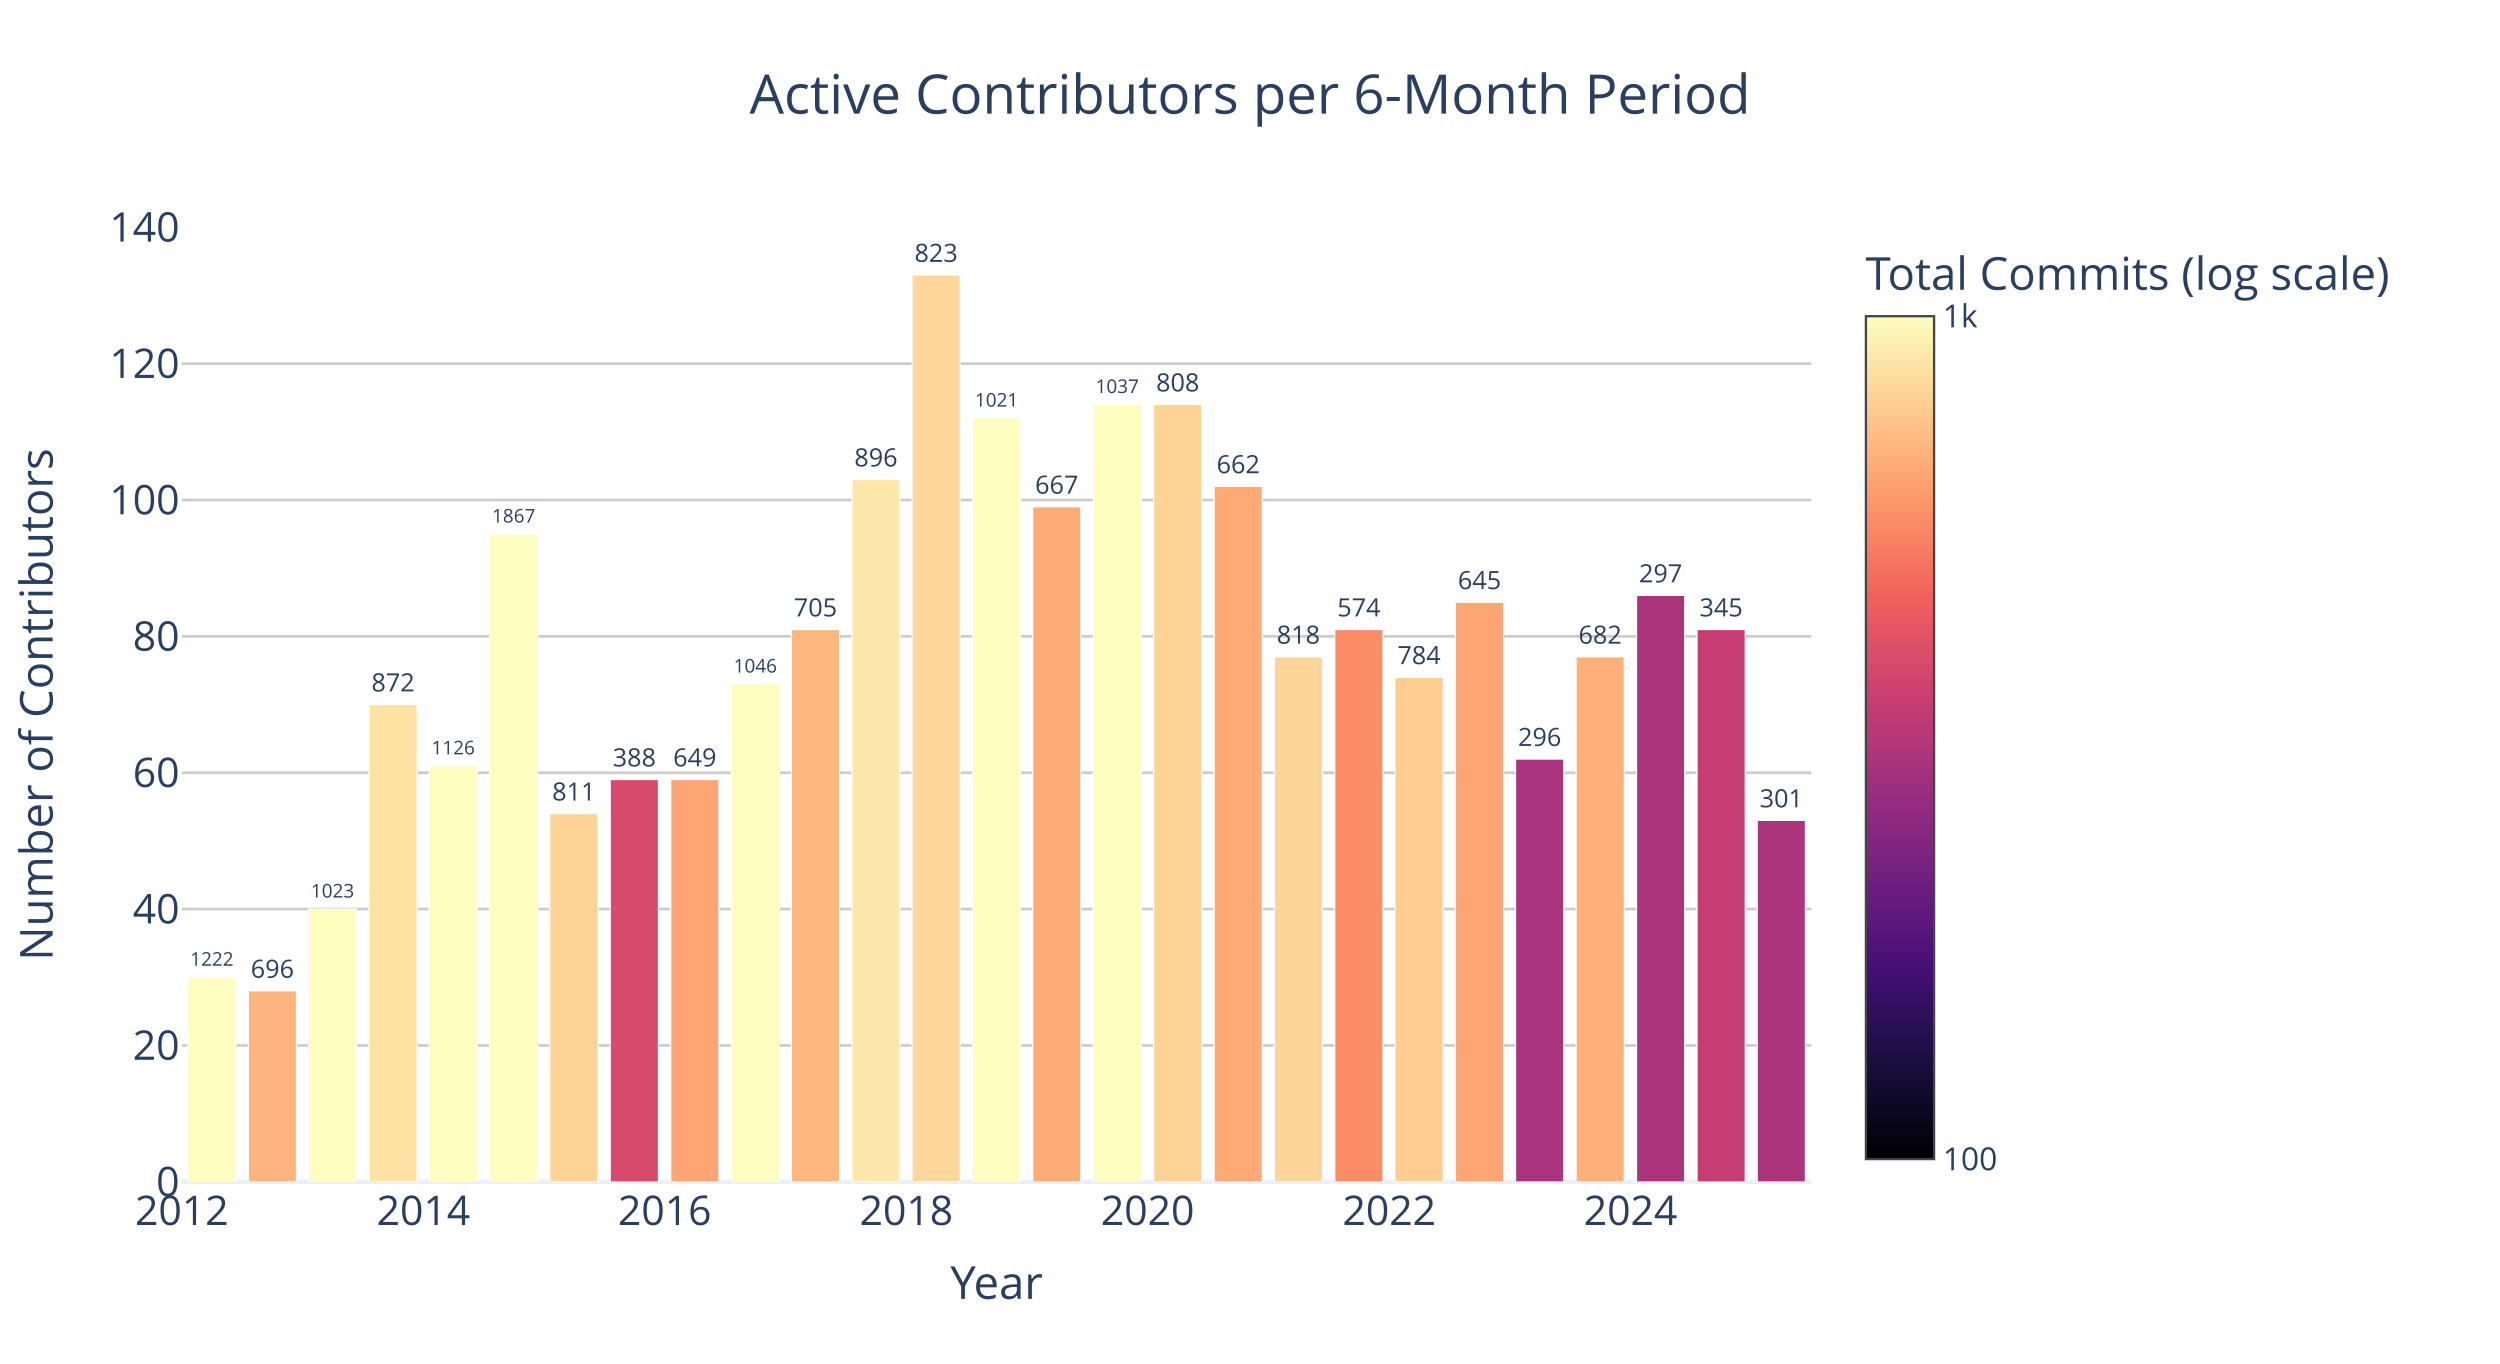
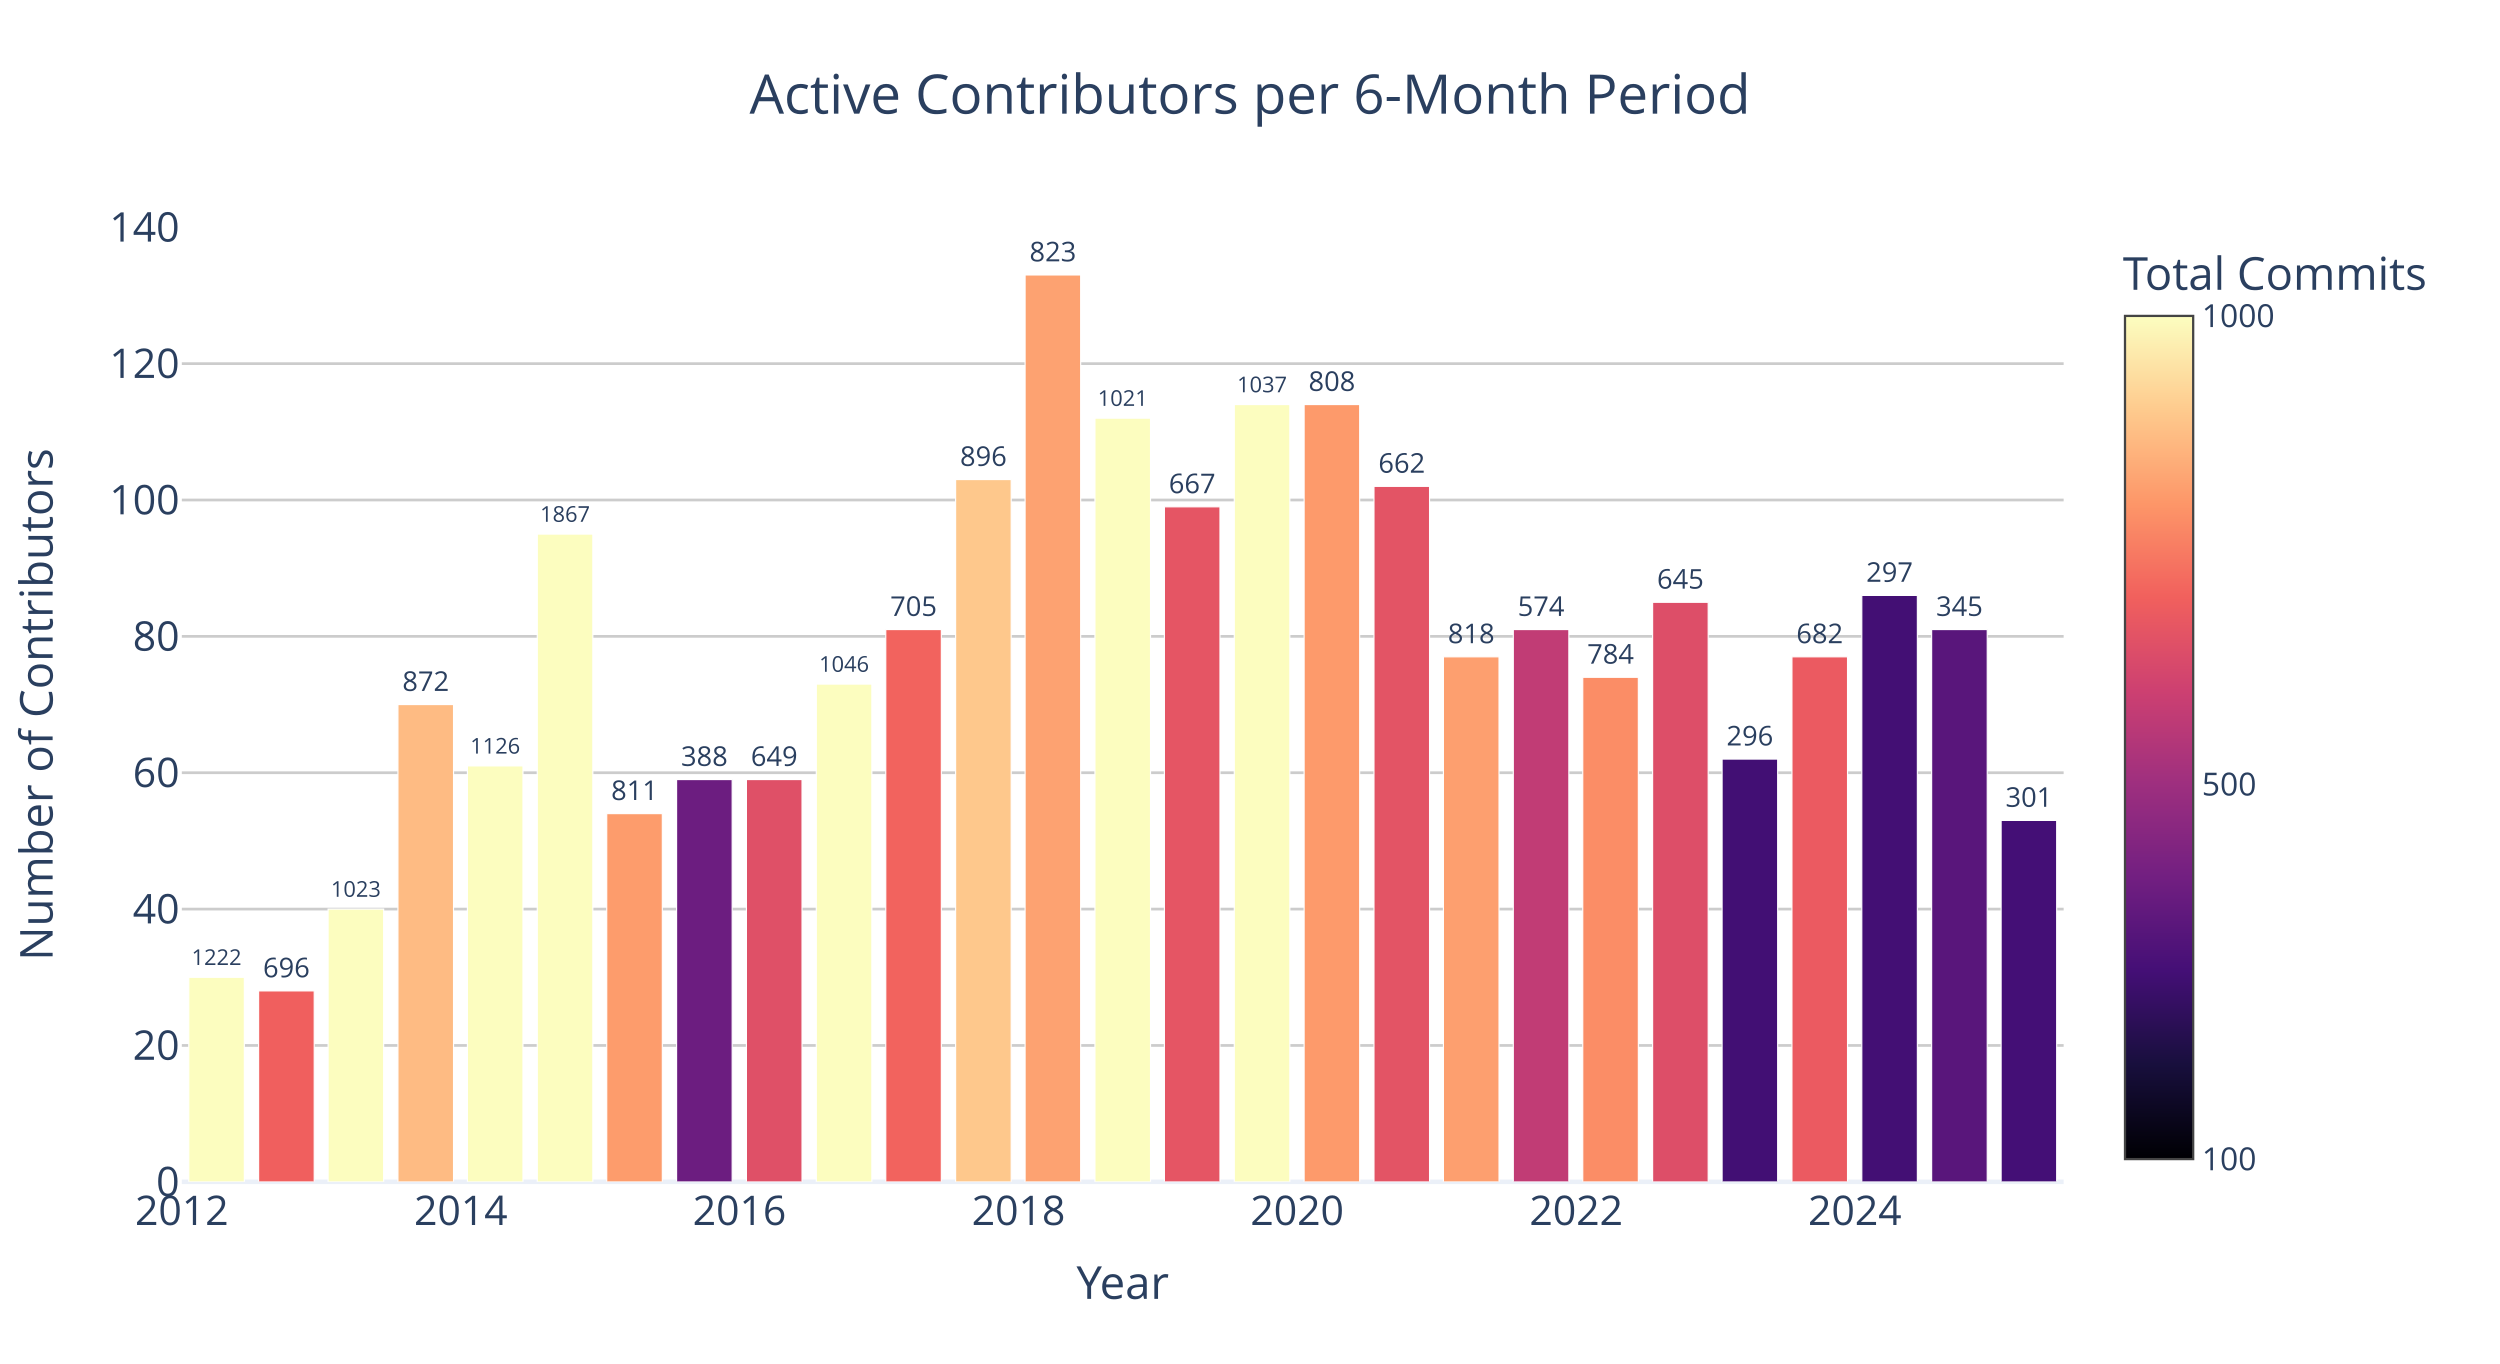
<svg xmlns="http://www.w3.org/2000/svg" class="main-svg" width="1100" height="600" style="" viewBox="0 0 1100 600">
  <rect x="0" y="0" width="1100" height="600" style="fill: rgb(255, 255, 255); fill-opacity: 1;" />
-   <defs id="defs-bae910">
+   <defs id="defs-d41ffb">
    <g class="clips">
-       <clipPath id="clipbae910xyplot" class="plotclip">
-         <rect width="717" height="420" />
+       <clipPath id="clipd41ffbxyplot" class="plotclip">
+         <rect width="828" height="420" />
      </clipPath>
-       <clipPath class="axesclip" id="clipbae910x">
-         <rect x="80" y="0" width="717" height="600" />
+       <clipPath class="axesclip" id="clipd41ffbx">
+         <rect x="80" y="0" width="828" height="600" />
      </clipPath>
-       <clipPath class="axesclip" id="clipbae910y">
+       <clipPath class="axesclip" id="clipd41ffby">
        <rect x="0" y="100" width="1100" height="420" />
      </clipPath>
-       <clipPath class="axesclip" id="clipbae910xy">
-         <rect x="80" y="100" width="717" height="420" />
+       <clipPath class="axesclip" id="clipd41ffbxy">
+         <rect x="80" y="100" width="828" height="420" />
      </clipPath>
    </g>
    <g class="gradients">
-       <linearGradient x1="0" y1="1" x2="0" y2="0" gradientUnits="objectBoundingBox" id="gbae910-cba192c6">
+       <linearGradient x1="0" y1="1" x2="0" y2="0" gradientUnits="objectBoundingBox" id="gd41ffb-cb1e496d">
        <stop offset="0%" stop-color="rgb(0, 0, 4)" stop-opacity="1" />
        <stop offset="11.111%" stop-color="rgb(24, 15, 61)" stop-opacity="1" />
        <stop offset="22.222%" stop-color="rgb(68, 15, 118)" stop-opacity="1" />
        <stop offset="33.333%" stop-color="rgb(114, 31, 129)" stop-opacity="1" />
        <stop offset="44.444%" stop-color="rgb(158, 47, 127)" stop-opacity="1" />
        <stop offset="55.556%" stop-color="rgb(205, 64, 113)" stop-opacity="1" />
        <stop offset="66.667%" stop-color="rgb(241, 96, 93)" stop-opacity="1" />
        <stop offset="77.778%" stop-color="rgb(253, 150, 104)" stop-opacity="1" />
        <stop offset="88.889%" stop-color="rgb(254, 202, 141)" stop-opacity="1" />
        <stop offset="100%" stop-color="rgb(252, 253, 191)" stop-opacity="1" />
      </linearGradient>
    </g>
    <g class="patterns" />
  </defs>
  <g class="bglayer" />
  <g class="layer-below">
    <g class="imagelayer" />
    <g class="shapelayer" />
  </g>
  <g class="cartesianlayer">
    <g class="subplot xy">
      <g class="layer-subplot">
        <g class="shapelayer" />
        <g class="imagelayer" />
      </g>
      <g class="minor-gridlayer">
        <g class="x" />
        <g class="y" />
      </g>
      <g class="gridlayer">
        <g class="x" />
        <g class="y">
-           <path class="ygrid crisp" transform="translate(0,460)" d="M80,0h717" style="stroke: rgb(0, 0, 0); stroke-opacity: 0.2; stroke-width: 1.2px;" />
-           <path class="ygrid crisp" transform="translate(0,400)" d="M80,0h717" style="stroke: rgb(0, 0, 0); stroke-opacity: 0.2; stroke-width: 1.2px;" />
-           <path class="ygrid crisp" transform="translate(0,340)" d="M80,0h717" style="stroke: rgb(0, 0, 0); stroke-opacity: 0.2; stroke-width: 1.2px;" />
-           <path class="ygrid crisp" transform="translate(0,280)" d="M80,0h717" style="stroke: rgb(0, 0, 0); stroke-opacity: 0.2; stroke-width: 1.2px;" />
-           <path class="ygrid crisp" transform="translate(0,220)" d="M80,0h717" style="stroke: rgb(0, 0, 0); stroke-opacity: 0.2; stroke-width: 1.2px;" />
-           <path class="ygrid crisp" transform="translate(0,160)" d="M80,0h717" style="stroke: rgb(0, 0, 0); stroke-opacity: 0.2; stroke-width: 1.2px;" />
+           <path class="ygrid crisp" transform="translate(0,460)" d="M80,0h828" style="stroke: rgb(0, 0, 0); stroke-opacity: 0.2; stroke-width: 1.2px;" />
+           <path class="ygrid crisp" transform="translate(0,400)" d="M80,0h828" style="stroke: rgb(0, 0, 0); stroke-opacity: 0.2; stroke-width: 1.2px;" />
+           <path class="ygrid crisp" transform="translate(0,340)" d="M80,0h828" style="stroke: rgb(0, 0, 0); stroke-opacity: 0.2; stroke-width: 1.2px;" />
+           <path class="ygrid crisp" transform="translate(0,280)" d="M80,0h828" style="stroke: rgb(0, 0, 0); stroke-opacity: 0.2; stroke-width: 1.2px;" />
+           <path class="ygrid crisp" transform="translate(0,220)" d="M80,0h828" style="stroke: rgb(0, 0, 0); stroke-opacity: 0.2; stroke-width: 1.2px;" />
+           <path class="ygrid crisp" transform="translate(0,160)" d="M80,0h828" style="stroke: rgb(0, 0, 0); stroke-opacity: 0.2; stroke-width: 1.2px;" />
        </g>
      </g>
      <g class="zerolinelayer">
-         <path class="yzl zl crisp" transform="translate(0,520)" d="M80,0h717" style="stroke: rgb(235, 240, 248); stroke-opacity: 1; stroke-width: 2px;" />
+         <path class="yzl zl crisp" transform="translate(0,520)" d="M80,0h828" style="stroke: rgb(235, 240, 248); stroke-opacity: 1; stroke-width: 2px;" />
      </g>
      <g class="layer-between">
        <g class="shapelayer" />
        <g class="imagelayer" />
      </g>
      <path class="xlines-below" />
      <path class="ylines-below" />
      <g class="overlines-below" />
      <g class="xaxislayer-below" />
      <g class="yaxislayer-below" />
      <g class="overaxes-below" />
      <g class="overplot">
-         <g class="xy" transform="translate(80,100)" clip-path="url(#clipbae910xyplot)">
+         <g class="xy" transform="translate(80,100)" clip-path="url(#clipd41ffbxyplot)">
          <g class="barlayer mlayer">
            <g class="trace bars" style="opacity: 1;">
              <g class="points">
                <g class="point">
-                   <path d="M2.65,420V330H23.82V420Z" style="vector-effect: none; opacity: 1; stroke-width: 0.5px; fill: rgb(252, 253, 191); fill-opacity: 1; stroke: rgb(255, 255, 255); stroke-opacity: 1;" />
-                   <text class="bartext bartext-outside" text-anchor="middle" data-notex="1" x="0" y="0" style="font-family: 'Open Sans', verdana, arial, sans-serif; font-size: 12px; fill: rgb(42, 63, 95); fill-opacity: 1; white-space: pre;" transform="translate(13.235,324.9188)scale(0.693743)">1222</text>
-                 </g>
-                 <g class="point">
-                   <path d="M29.26,420V336H50.44V420Z" style="vector-effect: none; opacity: 1; stroke-width: 0.5px; fill: rgb(254, 180, 126); fill-opacity: 1; stroke: rgb(255, 255, 255); stroke-opacity: 1;" />
-                   <text class="bartext bartext-outside" text-anchor="middle" data-notex="1" x="0" y="0" style="font-family: 'Open Sans', verdana, arial, sans-serif; font-size: 12px; fill: rgb(42, 63, 95); fill-opacity: 1; white-space: pre;" transform="translate(39.85,330.2242)scale(0.9252696)">696</text>
-                 </g>
-                 <g class="point">
-                   <path d="M55.73,420V300H76.91V420Z" style="vector-effect: none; opacity: 1; stroke-width: 0.5px; fill: rgb(252, 253, 191); fill-opacity: 1; stroke: rgb(255, 255, 255); stroke-opacity: 1;" />
-                   <text class="bartext bartext-outside" text-anchor="middle" data-notex="1" x="0" y="0" style="font-family: 'Open Sans', verdana, arial, sans-serif; font-size: 12px; fill: rgb(42, 63, 95); fill-opacity: 1; white-space: pre;" transform="translate(66.32,294.9178)scale(0.6940707)">1023</text>
-                 </g>
-                 <g class="point">
-                   <path d="M82.35,420V210H103.52V420Z" style="vector-effect: none; opacity: 1; stroke-width: 0.5px; fill: rgb(253, 226, 164); fill-opacity: 1; stroke: rgb(255, 255, 255); stroke-opacity: 1;" />
-                   <text class="bartext bartext-outside" text-anchor="middle" data-notex="1" x="0" y="0" style="font-family: 'Open Sans', verdana, arial, sans-serif; font-size: 12px; fill: rgb(42, 63, 95); fill-opacity: 1; white-space: pre;" transform="translate(92.935,204.2255)scale(0.9248328)">872</text>
-                 </g>
-                 <g class="point">
-                   <path d="M108.82,420V237H129.99V420Z" style="vector-effect: none; opacity: 1; stroke-width: 0.5px; fill: rgb(252, 253, 191); fill-opacity: 1; stroke: rgb(255, 255, 255); stroke-opacity: 1;" />
-                   <text class="bartext bartext-outside" text-anchor="middle" data-notex="1" x="0" y="0" style="font-family: 'Open Sans', verdana, arial, sans-serif; font-size: 12px; fill: rgb(42, 63, 95); fill-opacity: 1; white-space: pre;" transform="translate(119.405,231.9188)scale(0.693743)">1126</text>
-                 </g>
-                 <g class="point">
-                   <path d="M135.43,420V135H156.61V420Z" style="vector-effect: none; opacity: 1; stroke-width: 0.5px; fill: rgb(252, 253, 191); fill-opacity: 1; stroke: rgb(255, 255, 255); stroke-opacity: 1;" />
-                   <text class="bartext bartext-outside" text-anchor="middle" data-notex="1" x="0" y="0" style="font-family: 'Open Sans', verdana, arial, sans-serif; font-size: 12px; fill: rgb(42, 63, 95); fill-opacity: 1; white-space: pre;" transform="translate(146.02,129.9178)scale(0.6940707)">1867</text>
-                 </g>
-                 <g class="point">
-                   <path d="M161.9,420V258H183.07V420Z" style="vector-effect: none; opacity: 1; stroke-width: 0.5px; fill: rgb(254, 211, 150); fill-opacity: 1; stroke: rgb(255, 255, 255); stroke-opacity: 1;" />
-                   <text class="bartext bartext-outside" text-anchor="middle" data-notex="1" x="0" y="0" style="font-family: 'Open Sans', verdana, arial, sans-serif; font-size: 12px; fill: rgb(42, 63, 95); fill-opacity: 1; white-space: pre;" transform="translate(172.485,252.2255)scale(0.9248328)">811</text>
-                 </g>
-                 <g class="point">
-                   <path d="M188.51,420V243H209.69V420Z" style="vector-effect: none; opacity: 1; stroke-width: 0.5px; fill: rgb(216, 74, 107); fill-opacity: 1; stroke: rgb(255, 255, 255); stroke-opacity: 1;" />
-                   <text class="bartext bartext-outside" text-anchor="middle" data-notex="1" x="0" y="0" style="font-family: 'Open Sans', verdana, arial, sans-serif; font-size: 12px; fill: rgb(42, 63, 95); fill-opacity: 1; white-space: pre;" transform="translate(199.1,237.2242)scale(0.9252696)">388</text>
-                 </g>
-                 <g class="point">
-                   <path d="M215.13,420V243H236.3V420Z" style="vector-effect: none; opacity: 1; stroke-width: 0.5px; fill: rgb(253, 166, 115); fill-opacity: 1; stroke: rgb(255, 255, 255); stroke-opacity: 1;" />
-                   <text class="bartext bartext-outside" text-anchor="middle" data-notex="1" x="0" y="0" style="font-family: 'Open Sans', verdana, arial, sans-serif; font-size: 12px; fill: rgb(42, 63, 95); fill-opacity: 1; white-space: pre;" transform="translate(225.715,237.2255)scale(0.9248328)">649</text>
-                 </g>
-                 <g class="point">
-                   <path d="M241.74,420V201H262.92V420Z" style="vector-effect: none; opacity: 1; stroke-width: 0.5px; fill: rgb(252, 253, 191); fill-opacity: 1; stroke: rgb(255, 255, 255); stroke-opacity: 1;" />
-                   <text class="bartext bartext-outside" text-anchor="middle" data-notex="1" x="0" y="0" style="font-family: 'Open Sans', verdana, arial, sans-serif; font-size: 12px; fill: rgb(42, 63, 95); fill-opacity: 1; white-space: pre;" transform="translate(252.33,195.9178)scale(0.6940707)">1046</text>
-                 </g>
-                 <g class="point">
-                   <path d="M268.21,420V177H289.39V420Z" style="vector-effect: none; opacity: 1; stroke-width: 0.5px; fill: rgb(254, 183, 127); fill-opacity: 1; stroke: rgb(255, 255, 255); stroke-opacity: 1;" />
-                   <text class="bartext bartext-outside" text-anchor="middle" data-notex="1" x="0" y="0" style="font-family: 'Open Sans', verdana, arial, sans-serif; font-size: 12px; fill: rgb(42, 63, 95); fill-opacity: 1; white-space: pre;" transform="translate(278.8,171.2242)scale(0.9252696)">705</text>
-                 </g>
-                 <g class="point">
-                   <path d="M294.83,420V111H316V420Z" style="vector-effect: none; opacity: 1; stroke-width: 0.5px; fill: rgb(253, 231, 170); fill-opacity: 1; stroke: rgb(255, 255, 255); stroke-opacity: 1;" />
-                   <text class="bartext bartext-outside" text-anchor="middle" data-notex="1" x="0" y="0" style="font-family: 'Open Sans', verdana, arial, sans-serif; font-size: 12px; fill: rgb(42, 63, 95); fill-opacity: 1; white-space: pre;" transform="translate(305.415,105.2255)scale(0.9248328)">896</text>
-                 </g>
-                 <g class="point">
-                   <path d="M321.3,420V21H342.47V420Z" style="vector-effect: none; opacity: 1; stroke-width: 0.5px; fill: rgb(254, 214, 153); fill-opacity: 1; stroke: rgb(255, 255, 255); stroke-opacity: 1;" />
-                   <text class="bartext bartext-outside" text-anchor="middle" data-notex="1" x="0" y="0" style="font-family: 'Open Sans', verdana, arial, sans-serif; font-size: 12px; fill: rgb(42, 63, 95); fill-opacity: 1; white-space: pre;" transform="translate(331.885,15.2255)scale(0.9248328)">823</text>
-                 </g>
-                 <g class="point">
-                   <path d="M347.91,420V84H369.09V420Z" style="vector-effect: none; opacity: 1; stroke-width: 0.5px; fill: rgb(252, 253, 191); fill-opacity: 1; stroke: rgb(255, 255, 255); stroke-opacity: 1;" />
-                   <text class="bartext bartext-outside" text-anchor="middle" data-notex="1" x="0" y="0" style="font-family: 'Open Sans', verdana, arial, sans-serif; font-size: 12px; fill: rgb(42, 63, 95); fill-opacity: 1; white-space: pre;" transform="translate(358.5,78.91779)scale(0.6940707)">1021</text>
-                 </g>
-                 <g class="point">
-                   <path d="M374.38,420V123H395.56V420Z" style="vector-effect: none; opacity: 1; stroke-width: 0.5px; fill: rgb(253, 172, 119); fill-opacity: 1; stroke: rgb(255, 255, 255); stroke-opacity: 1;" />
-                   <text class="bartext bartext-outside" text-anchor="middle" data-notex="1" x="0" y="0" style="font-family: 'Open Sans', verdana, arial, sans-serif; font-size: 12px; fill: rgb(42, 63, 95); fill-opacity: 1; white-space: pre;" transform="translate(384.97,117.2242)scale(0.9252696)">667</text>
-                 </g>
-                 <g class="point">
-                   <path d="M401,420V78H422.17V420Z" style="vector-effect: none; opacity: 1; stroke-width: 0.5px; fill: rgb(252, 253, 191); fill-opacity: 1; stroke: rgb(255, 255, 255); stroke-opacity: 1;" />
-                   <text class="bartext bartext-outside" text-anchor="middle" data-notex="1" x="0" y="0" style="font-family: 'Open Sans', verdana, arial, sans-serif; font-size: 12px; fill: rgb(42, 63, 95); fill-opacity: 1; white-space: pre;" transform="translate(411.585,72.91877)scale(0.693743)">1037</text>
-                 </g>
-                 <g class="point">
-                   <path d="M427.61,420V78H448.79V420Z" style="vector-effect: none; opacity: 1; stroke-width: 0.5px; fill: rgb(254, 211, 149); fill-opacity: 1; stroke: rgb(255, 255, 255); stroke-opacity: 1;" />
-                   <text class="bartext bartext-outside" text-anchor="middle" data-notex="1" x="0" y="0" style="font-family: 'Open Sans', verdana, arial, sans-serif; font-size: 12px; fill: rgb(42, 63, 95); fill-opacity: 1; white-space: pre;" transform="translate(438.2,72.22419)scale(0.9252696)">808</text>
-                 </g>
-                 <g class="point">
-                   <path d="M454.23,420V114H475.4V420Z" style="vector-effect: none; opacity: 1; stroke-width: 0.5px; fill: rgb(253, 170, 118); fill-opacity: 1; stroke: rgb(255, 255, 255); stroke-opacity: 1;" />
-                   <text class="bartext bartext-outside" text-anchor="middle" data-notex="1" x="0" y="0" style="font-family: 'Open Sans', verdana, arial, sans-serif; font-size: 12px; fill: rgb(42, 63, 95); fill-opacity: 1; white-space: pre;" transform="translate(464.815,108.2255)scale(0.9248328)">662</text>
-                 </g>
-                 <g class="point">
-                   <path d="M480.7,420V189H501.87V420Z" style="vector-effect: none; opacity: 1; stroke-width: 0.5px; fill: rgb(254, 213, 152); fill-opacity: 1; stroke: rgb(255, 255, 255); stroke-opacity: 1;" />
-                   <text class="bartext bartext-outside" text-anchor="middle" data-notex="1" x="0" y="0" style="font-family: 'Open Sans', verdana, arial, sans-serif; font-size: 12px; fill: rgb(42, 63, 95); fill-opacity: 1; white-space: pre;" transform="translate(491.285,183.2255)scale(0.9248328)">818</text>
-                 </g>
-                 <g class="point">
-                   <path d="M507.31,420V177H528.49V420Z" style="vector-effect: none; opacity: 1; stroke-width: 0.5px; fill: rgb(251, 141, 102); fill-opacity: 1; stroke: rgb(255, 255, 255); stroke-opacity: 1;" />
-                   <text class="bartext bartext-outside" text-anchor="middle" data-notex="1" x="0" y="0" style="font-family: 'Open Sans', verdana, arial, sans-serif; font-size: 12px; fill: rgb(42, 63, 95); fill-opacity: 1; white-space: pre;" transform="translate(517.9,171.2242)scale(0.9252696)">574</text>
-                 </g>
-                 <g class="point">
-                   <path d="M533.78,420V198H554.96V420Z" style="vector-effect: none; opacity: 1; stroke-width: 0.5px; fill: rgb(254, 204, 143); fill-opacity: 1; stroke: rgb(255, 255, 255); stroke-opacity: 1;" />
-                   <text class="bartext bartext-outside" text-anchor="middle" data-notex="1" x="0" y="0" style="font-family: 'Open Sans', verdana, arial, sans-serif; font-size: 12px; fill: rgb(42, 63, 95); fill-opacity: 1; white-space: pre;" transform="translate(544.37,192.2242)scale(0.9252696)">784</text>
-                 </g>
-                 <g class="point">
-                   <path d="M560.39,420V165H581.57V420Z" style="vector-effect: none; opacity: 1; stroke-width: 0.5px; fill: rgb(253, 165, 115); fill-opacity: 1; stroke: rgb(255, 255, 255); stroke-opacity: 1;" />
-                   <text class="bartext bartext-outside" text-anchor="middle" data-notex="1" x="0" y="0" style="font-family: 'Open Sans', verdana, arial, sans-serif; font-size: 12px; fill: rgb(42, 63, 95); fill-opacity: 1; white-space: pre;" transform="translate(570.98,159.2242)scale(0.9252696)">645</text>
-                 </g>
-                 <g class="point">
-                   <path d="M586.86,420V234H608.04V420Z" style="vector-effect: none; opacity: 1; stroke-width: 0.5px; fill: rgb(169, 51, 124); fill-opacity: 1; stroke: rgb(255, 255, 255); stroke-opacity: 1;" />
-                   <text class="bartext bartext-outside" text-anchor="middle" data-notex="1" x="0" y="0" style="font-family: 'Open Sans', verdana, arial, sans-serif; font-size: 12px; fill: rgb(42, 63, 95); fill-opacity: 1; white-space: pre;" transform="translate(597.45,228.2242)scale(0.9252696)">296</text>
-                 </g>
-                 <g class="point">
-                   <path d="M613.48,420V189H634.65V420Z" style="vector-effect: none; opacity: 1; stroke-width: 0.5px; fill: rgb(254, 176, 123); fill-opacity: 1; stroke: rgb(255, 255, 255); stroke-opacity: 1;" />
-                   <text class="bartext bartext-outside" text-anchor="middle" data-notex="1" x="0" y="0" style="font-family: 'Open Sans', verdana, arial, sans-serif; font-size: 12px; fill: rgb(42, 63, 95); fill-opacity: 1; white-space: pre;" transform="translate(624.065,183.2255)scale(0.9248328)">682</text>
-                 </g>
-                 <g class="point">
-                   <path d="M640.09,420V162H661.27V420Z" style="vector-effect: none; opacity: 1; stroke-width: 0.5px; fill: rgb(170, 51, 123); fill-opacity: 1; stroke: rgb(255, 255, 255); stroke-opacity: 1;" />
-                   <text class="bartext bartext-outside" text-anchor="middle" data-notex="1" x="0" y="0" style="font-family: 'Open Sans', verdana, arial, sans-serif; font-size: 12px; fill: rgb(42, 63, 95); fill-opacity: 1; white-space: pre;" transform="translate(650.68,156.2242)scale(0.9252696)">297</text>
-                 </g>
-                 <g class="point">
-                   <path d="M666.71,420V177H687.88V420Z" style="vector-effect: none; opacity: 1; stroke-width: 0.5px; fill: rgb(197, 61, 115); fill-opacity: 1; stroke: rgb(255, 255, 255); stroke-opacity: 1;" />
-                   <text class="bartext bartext-outside" text-anchor="middle" data-notex="1" x="0" y="0" style="font-family: 'Open Sans', verdana, arial, sans-serif; font-size: 12px; fill: rgb(42, 63, 95); fill-opacity: 1; white-space: pre;" transform="translate(677.295,171.2255)scale(0.9248328)">345</text>
-                 </g>
-                 <g class="point">
-                   <path d="M693.18,420V261H714.35V420Z" style="vector-effect: none; opacity: 1; stroke-width: 0.5px; fill: rgb(172, 52, 123); fill-opacity: 1; stroke: rgb(255, 255, 255); stroke-opacity: 1;" />
-                   <text class="bartext bartext-outside" text-anchor="middle" data-notex="1" x="0" y="0" style="font-family: 'Open Sans', verdana, arial, sans-serif; font-size: 12px; fill: rgb(42, 63, 95); fill-opacity: 1; white-space: pre;" transform="translate(703.765,255.2255)scale(0.9248328)">301</text>
+                   <path d="M3.06,420V330H27.51V420Z" style="vector-effect: none; opacity: 1; stroke-width: 0.5px; fill: rgb(252, 253, 191); fill-opacity: 1; stroke: rgb(255, 255, 255); stroke-opacity: 1;" />
+                   <text class="bartext bartext-outside" text-anchor="middle" data-notex="1" x="0" y="0" style="font-family: 'Open Sans', verdana, arial, sans-serif; font-size: 12px; fill: rgb(42, 63, 95); fill-opacity: 1; white-space: pre;" transform="translate(15.285,324.5963)scale(0.8012289)">1222</text>
+                 </g>
+                 <g class="point">
+                   <path d="M33.79,420V336H58.25V420Z" style="vector-effect: none; opacity: 1; stroke-width: 0.5px; fill: rgb(240, 95, 94); fill-opacity: 1; stroke: rgb(255, 255, 255); stroke-opacity: 1;" />
+                   <text class="bartext bartext-outside" text-anchor="middle" data-notex="1" x="0" y="0" style="font-family: 'Open Sans', verdana, arial, sans-serif; font-size: 12px; fill: rgb(42, 63, 95); fill-opacity: 1; white-space: pre;" transform="translate(46.02,330)">696</text>
+                 </g>
+                 <g class="point">
+                   <path d="M64.36,420V300H88.81V420Z" style="vector-effect: none; opacity: 1; stroke-width: 0.5px; fill: rgb(252, 253, 191); fill-opacity: 1; stroke: rgb(255, 255, 255); stroke-opacity: 1;" />
+                   <text class="bartext bartext-outside" text-anchor="middle" data-notex="1" x="0" y="0" style="font-family: 'Open Sans', verdana, arial, sans-serif; font-size: 12px; fill: rgb(42, 63, 95); fill-opacity: 1; white-space: pre;" transform="translate(76.585,294.5963)scale(0.8012289)">1023</text>
+                 </g>
+                 <g class="point">
+                   <path d="M95.09,420V210H119.55V420Z" style="vector-effect: none; opacity: 1; stroke-width: 0.5px; fill: rgb(254, 187, 131); fill-opacity: 1; stroke: rgb(255, 255, 255); stroke-opacity: 1;" />
+                   <text class="bartext bartext-outside" text-anchor="middle" data-notex="1" x="0" y="0" style="font-family: 'Open Sans', verdana, arial, sans-serif; font-size: 12px; fill: rgb(42, 63, 95); fill-opacity: 1; white-space: pre;" transform="translate(107.32,204)">872</text>
+                 </g>
+                 <g class="point">
+                   <path d="M125.66,420V237H150.11V420Z" style="vector-effect: none; opacity: 1; stroke-width: 0.5px; fill: rgb(252, 253, 191); fill-opacity: 1; stroke: rgb(255, 255, 255); stroke-opacity: 1;" />
+                   <text class="bartext bartext-outside" text-anchor="middle" data-notex="1" x="0" y="0" style="font-family: 'Open Sans', verdana, arial, sans-serif; font-size: 12px; fill: rgb(42, 63, 95); fill-opacity: 1; white-space: pre;" transform="translate(137.885,231.5963)scale(0.8012289)">1126</text>
+                 </g>
+                 <g class="point">
+                   <path d="M156.4,420V135H180.85V420Z" style="vector-effect: none; opacity: 1; stroke-width: 0.5px; fill: rgb(252, 253, 191); fill-opacity: 1; stroke: rgb(255, 255, 255); stroke-opacity: 1;" />
+                   <text class="bartext bartext-outside" text-anchor="middle" data-notex="1" x="0" y="0" style="font-family: 'Open Sans', verdana, arial, sans-serif; font-size: 12px; fill: rgb(42, 63, 95); fill-opacity: 1; white-space: pre;" transform="translate(168.625,129.5963)scale(0.8012289)">1867</text>
+                 </g>
+                 <g class="point">
+                   <path d="M186.96,420V258H211.42V420Z" style="vector-effect: none; opacity: 1; stroke-width: 0.5px; fill: rgb(253, 156, 108); fill-opacity: 1; stroke: rgb(255, 255, 255); stroke-opacity: 1;" />
+                   <text class="bartext bartext-outside" text-anchor="middle" data-notex="1" x="0" y="0" style="font-family: 'Open Sans', verdana, arial, sans-serif; font-size: 12px; fill: rgb(42, 63, 95); fill-opacity: 1; white-space: pre;" transform="translate(199.19,252)">811</text>
+                 </g>
+                 <g class="point">
+                   <path d="M217.7,420V243H242.15V420Z" style="vector-effect: none; opacity: 1; stroke-width: 0.5px; fill: rgb(108, 29, 128); fill-opacity: 1; stroke: rgb(255, 255, 255); stroke-opacity: 1;" />
+                   <text class="bartext bartext-outside" text-anchor="middle" data-notex="1" x="0" y="0" style="font-family: 'Open Sans', verdana, arial, sans-serif; font-size: 12px; fill: rgb(42, 63, 95); fill-opacity: 1; white-space: pre;" transform="translate(229.925,237)">388</text>
+                 </g>
+                 <g class="point">
+                   <path d="M248.43,420V243H272.89V420Z" style="vector-effect: none; opacity: 1; stroke-width: 0.5px; fill: rgb(223, 80, 103); fill-opacity: 1; stroke: rgb(255, 255, 255); stroke-opacity: 1;" />
+                   <text class="bartext bartext-outside" text-anchor="middle" data-notex="1" x="0" y="0" style="font-family: 'Open Sans', verdana, arial, sans-serif; font-size: 12px; fill: rgb(42, 63, 95); fill-opacity: 1; white-space: pre;" transform="translate(260.66,237)">649</text>
+                 </g>
+                 <g class="point">
+                   <path d="M279.17,420V201H303.62V420Z" style="vector-effect: none; opacity: 1; stroke-width: 0.5px; fill: rgb(252, 253, 191); fill-opacity: 1; stroke: rgb(255, 255, 255); stroke-opacity: 1;" />
+                   <text class="bartext bartext-outside" text-anchor="middle" data-notex="1" x="0" y="0" style="font-family: 'Open Sans', verdana, arial, sans-serif; font-size: 12px; fill: rgb(42, 63, 95); fill-opacity: 1; white-space: pre;" transform="translate(291.395,195.5963)scale(0.8012289)">1046</text>
+                 </g>
+                 <g class="point">
+                   <path d="M309.74,420V177H334.19V420Z" style="vector-effect: none; opacity: 1; stroke-width: 0.5px; fill: rgb(242, 99, 94); fill-opacity: 1; stroke: rgb(255, 255, 255); stroke-opacity: 1;" />
+                   <text class="bartext bartext-outside" text-anchor="middle" data-notex="1" x="0" y="0" style="font-family: 'Open Sans', verdana, arial, sans-serif; font-size: 12px; fill: rgb(42, 63, 95); fill-opacity: 1; white-space: pre;" transform="translate(321.965,171)">705</text>
+                 </g>
+                 <g class="point">
+                   <path d="M340.47,420V111H364.92V420Z" style="vector-effect: none; opacity: 1; stroke-width: 0.5px; fill: rgb(254, 200, 140); fill-opacity: 1; stroke: rgb(255, 255, 255); stroke-opacity: 1;" />
+                   <text class="bartext bartext-outside" text-anchor="middle" data-notex="1" x="0" y="0" style="font-family: 'Open Sans', verdana, arial, sans-serif; font-size: 12px; fill: rgb(42, 63, 95); fill-opacity: 1; white-space: pre;" transform="translate(352.695,105)">896</text>
+                 </g>
+                 <g class="point">
+                   <path d="M371.04,420V21H395.49V420Z" style="vector-effect: none; opacity: 1; stroke-width: 0.5px; fill: rgb(253, 162, 113); fill-opacity: 1; stroke: rgb(255, 255, 255); stroke-opacity: 1;" />
+                   <text class="bartext bartext-outside" text-anchor="middle" data-notex="1" x="0" y="0" style="font-family: 'Open Sans', verdana, arial, sans-serif; font-size: 12px; fill: rgb(42, 63, 95); fill-opacity: 1; white-space: pre;" transform="translate(383.265,15)">823</text>
+                 </g>
+                 <g class="point">
+                   <path d="M401.77,420V84H426.23V420Z" style="vector-effect: none; opacity: 1; stroke-width: 0.5px; fill: rgb(252, 253, 191); fill-opacity: 1; stroke: rgb(255, 255, 255); stroke-opacity: 1;" />
+                   <text class="bartext bartext-outside" text-anchor="middle" data-notex="1" x="0" y="0" style="font-family: 'Open Sans', verdana, arial, sans-serif; font-size: 12px; fill: rgb(42, 63, 95); fill-opacity: 1; white-space: pre;" transform="translate(414,78.59533)scale(0.8015566)">1021</text>
+                 </g>
+                 <g class="point">
+                   <path d="M432.34,420V123H456.79V420Z" style="vector-effect: none; opacity: 1; stroke-width: 0.5px; fill: rgb(229, 85, 100); fill-opacity: 1; stroke: rgb(255, 255, 255); stroke-opacity: 1;" />
+                   <text class="bartext bartext-outside" text-anchor="middle" data-notex="1" x="0" y="0" style="font-family: 'Open Sans', verdana, arial, sans-serif; font-size: 12px; fill: rgb(42, 63, 95); fill-opacity: 1; white-space: pre;" transform="translate(444.565,117)">667</text>
+                 </g>
+                 <g class="point">
+                   <path d="M463.08,420V78H487.53V420Z" style="vector-effect: none; opacity: 1; stroke-width: 0.5px; fill: rgb(252, 253, 191); fill-opacity: 1; stroke: rgb(255, 255, 255); stroke-opacity: 1;" />
+                   <text class="bartext bartext-outside" text-anchor="middle" data-notex="1" x="0" y="0" style="font-family: 'Open Sans', verdana, arial, sans-serif; font-size: 12px; fill: rgb(42, 63, 95); fill-opacity: 1; white-space: pre;" transform="translate(475.305,72.59631)scale(0.8012289)">1037</text>
+                 </g>
+                 <g class="point">
+                   <path d="M493.81,420V78H518.26V420Z" style="vector-effect: none; opacity: 1; stroke-width: 0.5px; fill: rgb(253, 154, 107); fill-opacity: 1; stroke: rgb(255, 255, 255); stroke-opacity: 1;" />
+                   <text class="bartext bartext-outside" text-anchor="middle" data-notex="1" x="0" y="0" style="font-family: 'Open Sans', verdana, arial, sans-serif; font-size: 12px; fill: rgb(42, 63, 95); fill-opacity: 1; white-space: pre;" transform="translate(506.035,72)">808</text>
+                 </g>
+                 <g class="point">
+                   <path d="M524.55,420V114H549V420Z" style="vector-effect: none; opacity: 1; stroke-width: 0.5px; fill: rgb(227, 84, 101); fill-opacity: 1; stroke: rgb(255, 255, 255); stroke-opacity: 1;" />
+                   <text class="bartext bartext-outside" text-anchor="middle" data-notex="1" x="0" y="0" style="font-family: 'Open Sans', verdana, arial, sans-serif; font-size: 12px; fill: rgb(42, 63, 95); fill-opacity: 1; white-space: pre;" transform="translate(536.775,108)">662</text>
+                 </g>
+                 <g class="point">
+                   <path d="M555.11,420V189H579.57V420Z" style="vector-effect: none; opacity: 1; stroke-width: 0.5px; fill: rgb(253, 159, 111); fill-opacity: 1; stroke: rgb(255, 255, 255); stroke-opacity: 1;" />
+                   <text class="bartext bartext-outside" text-anchor="middle" data-notex="1" x="0" y="0" style="font-family: 'Open Sans', verdana, arial, sans-serif; font-size: 12px; fill: rgb(42, 63, 95); fill-opacity: 1; white-space: pre;" transform="translate(567.34,183)">818</text>
+                 </g>
+                 <g class="point">
+                   <path d="M585.85,420V177H610.3V420Z" style="vector-effect: none; opacity: 1; stroke-width: 0.5px; fill: rgb(193, 60, 117); fill-opacity: 1; stroke: rgb(255, 255, 255); stroke-opacity: 1;" />
+                   <text class="bartext bartext-outside" text-anchor="middle" data-notex="1" x="0" y="0" style="font-family: 'Open Sans', verdana, arial, sans-serif; font-size: 12px; fill: rgb(42, 63, 95); fill-opacity: 1; white-space: pre;" transform="translate(598.075,171)">574</text>
+                 </g>
+                 <g class="point">
+                   <path d="M616.41,420V198H640.87V420Z" style="vector-effect: none; opacity: 1; stroke-width: 0.5px; fill: rgb(251, 141, 102); fill-opacity: 1; stroke: rgb(255, 255, 255); stroke-opacity: 1;" />
+                   <text class="bartext bartext-outside" text-anchor="middle" data-notex="1" x="0" y="0" style="font-family: 'Open Sans', verdana, arial, sans-serif; font-size: 12px; fill: rgb(42, 63, 95); fill-opacity: 1; white-space: pre;" transform="translate(628.64,192)">784</text>
+                 </g>
+                 <g class="point">
+                   <path d="M647.15,420V165H671.6V420Z" style="vector-effect: none; opacity: 1; stroke-width: 0.5px; fill: rgb(221, 78, 104); fill-opacity: 1; stroke: rgb(255, 255, 255); stroke-opacity: 1;" />
+                   <text class="bartext bartext-outside" text-anchor="middle" data-notex="1" x="0" y="0" style="font-family: 'Open Sans', verdana, arial, sans-serif; font-size: 12px; fill: rgb(42, 63, 95); fill-opacity: 1; white-space: pre;" transform="translate(659.375,159)">645</text>
+                 </g>
+                 <g class="point">
+                   <path d="M677.72,420V234H702.17V420Z" style="vector-effect: none; opacity: 1; stroke-width: 0.5px; fill: rgb(66, 15, 116); fill-opacity: 1; stroke: rgb(255, 255, 255); stroke-opacity: 1;" />
+                   <text class="bartext bartext-outside" text-anchor="middle" data-notex="1" x="0" y="0" style="font-family: 'Open Sans', verdana, arial, sans-serif; font-size: 12px; fill: rgb(42, 63, 95); fill-opacity: 1; white-space: pre;" transform="translate(689.945,228)">296</text>
+                 </g>
+                 <g class="point">
+                   <path d="M708.45,420V189H732.91V420Z" style="vector-effect: none; opacity: 1; stroke-width: 0.5px; fill: rgb(235, 90, 97); fill-opacity: 1; stroke: rgb(255, 255, 255); stroke-opacity: 1;" />
+                   <text class="bartext bartext-outside" text-anchor="middle" data-notex="1" x="0" y="0" style="font-family: 'Open Sans', verdana, arial, sans-serif; font-size: 12px; fill: rgb(42, 63, 95); fill-opacity: 1; white-space: pre;" transform="translate(720.68,183)">682</text>
+                 </g>
+                 <g class="point">
+                   <path d="M739.19,420V162H763.64V420Z" style="vector-effect: none; opacity: 1; stroke-width: 0.5px; fill: rgb(67, 15, 116); fill-opacity: 1; stroke: rgb(255, 255, 255); stroke-opacity: 1;" />
+                   <text class="bartext bartext-outside" text-anchor="middle" data-notex="1" x="0" y="0" style="font-family: 'Open Sans', verdana, arial, sans-serif; font-size: 12px; fill: rgb(42, 63, 95); fill-opacity: 1; white-space: pre;" transform="translate(751.415,156)">297</text>
+                 </g>
+                 <g class="point">
+                   <path d="M769.92,420V177H794.38V420Z" style="vector-effect: none; opacity: 1; stroke-width: 0.5px; fill: rgb(89, 22, 123); fill-opacity: 1; stroke: rgb(255, 255, 255); stroke-opacity: 1;" />
+                   <text class="bartext bartext-outside" text-anchor="middle" data-notex="1" x="0" y="0" style="font-family: 'Open Sans', verdana, arial, sans-serif; font-size: 12px; fill: rgb(42, 63, 95); fill-opacity: 1; white-space: pre;" transform="translate(782.15,171)">345</text>
+                 </g>
+                 <g class="point">
+                   <path d="M800.49,420V261H824.94V420Z" style="vector-effect: none; opacity: 1; stroke-width: 0.5px; fill: rgb(68, 15, 118); fill-opacity: 1; stroke: rgb(255, 255, 255); stroke-opacity: 1;" />
+                   <text class="bartext bartext-outside" text-anchor="middle" data-notex="1" x="0" y="0" style="font-family: 'Open Sans', verdana, arial, sans-serif; font-size: 12px; fill: rgb(42, 63, 95); fill-opacity: 1; white-space: pre;" transform="translate(812.715,255)">301</text>
                </g>
              </g>
            </g>
          </g>
          <g class="scatterlayer mlayer">
-             <g class="trace scatter tracea192c6" style="stroke-miterlimit: 2; opacity: 1;">
+             <g class="trace scatter trace1e496d" style="stroke-miterlimit: 2; opacity: 1;">
              <g class="fills" />
              <g class="errorbars" />
              <g class="lines" />
              <g class="points" />
              <g class="text" />
            </g>
          </g>
        </g>
      </g>
      <path class="xlines-above crisp" d="M0,0" style="fill: none;" />
      <path class="ylines-above crisp" d="M0,0" style="fill: none;" />
      <g class="overlines-above" />
      <g class="xaxislayer-above">
        <g class="xtick">
          <text text-anchor="middle" x="0" y="539" transform="translate(80,0)" style="font-family: 'Open Sans', verdana, arial, sans-serif; font-size: 18px; fill: rgb(42, 63, 95); fill-opacity: 1; white-space: pre; opacity: 1;">2012</text>
        </g>
        <g class="xtick">
-           <text text-anchor="middle" x="0" y="539" style="font-family: 'Open Sans', verdana, arial, sans-serif; font-size: 18px; fill: rgb(42, 63, 95); fill-opacity: 1; white-space: pre; opacity: 1;" transform="translate(186.31,0)">2014</text>
-         </g>
-         <g class="xtick">
-           <text text-anchor="middle" x="0" y="539" style="font-family: 'Open Sans', verdana, arial, sans-serif; font-size: 18px; fill: rgb(42, 63, 95); fill-opacity: 1; white-space: pre; opacity: 1;" transform="translate(292.48,0)">2016</text>
-         </g>
-         <g class="xtick">
-           <text text-anchor="middle" x="0" y="539" style="font-family: 'Open Sans', verdana, arial, sans-serif; font-size: 18px; fill: rgb(42, 63, 95); fill-opacity: 1; white-space: pre; opacity: 1;" transform="translate(398.8,0)">2018</text>
-         </g>
-         <g class="xtick">
-           <text text-anchor="middle" x="0" y="539" style="font-family: 'Open Sans', verdana, arial, sans-serif; font-size: 18px; fill: rgb(42, 63, 95); fill-opacity: 1; white-space: pre; opacity: 1;" transform="translate(504.96,0)">2020</text>
-         </g>
-         <g class="xtick">
-           <text text-anchor="middle" x="0" y="539" style="font-family: 'Open Sans', verdana, arial, sans-serif; font-size: 18px; fill: rgb(42, 63, 95); fill-opacity: 1; white-space: pre; opacity: 1;" transform="translate(611.28,0)">2022</text>
-         </g>
-         <g class="xtick">
-           <text text-anchor="middle" x="0" y="539" style="font-family: 'Open Sans', verdana, arial, sans-serif; font-size: 18px; fill: rgb(42, 63, 95); fill-opacity: 1; white-space: pre; opacity: 1;" transform="translate(717.45,0)">2024</text>
+           <text text-anchor="middle" x="0" y="539" style="font-family: 'Open Sans', verdana, arial, sans-serif; font-size: 18px; fill: rgb(42, 63, 95); fill-opacity: 1; white-space: pre; opacity: 1;" transform="translate(202.77,0)">2014</text>
+         </g>
+         <g class="xtick">
+           <text text-anchor="middle" x="0" y="539" style="font-family: 'Open Sans', verdana, arial, sans-serif; font-size: 18px; fill: rgb(42, 63, 95); fill-opacity: 1; white-space: pre; opacity: 1;" transform="translate(325.38,0)">2016</text>
+         </g>
+         <g class="xtick">
+           <text text-anchor="middle" x="0" y="539" style="font-family: 'Open Sans', verdana, arial, sans-serif; font-size: 18px; fill: rgb(42, 63, 95); fill-opacity: 1; white-space: pre; opacity: 1;" transform="translate(448.15,0)">2018</text>
+         </g>
+         <g class="xtick">
+           <text text-anchor="middle" x="0" y="539" style="font-family: 'Open Sans', verdana, arial, sans-serif; font-size: 18px; fill: rgb(42, 63, 95); fill-opacity: 1; white-space: pre; opacity: 1;" transform="translate(570.75,0)">2020</text>
+         </g>
+         <g class="xtick">
+           <text text-anchor="middle" x="0" y="539" style="font-family: 'Open Sans', verdana, arial, sans-serif; font-size: 18px; fill: rgb(42, 63, 95); fill-opacity: 1; white-space: pre; opacity: 1;" transform="translate(693.53,0)">2022</text>
+         </g>
+         <g class="xtick">
+           <text text-anchor="middle" x="0" y="539" style="font-family: 'Open Sans', verdana, arial, sans-serif; font-size: 18px; fill: rgb(42, 63, 95); fill-opacity: 1; white-space: pre; opacity: 1;" transform="translate(816.13,0)">2024</text>
        </g>
      </g>
      <g class="yaxislayer-above">
        <g class="ytick">
          <text text-anchor="end" x="79" y="6.3" transform="translate(0,520)" style="font-family: 'Open Sans', verdana, arial, sans-serif; font-size: 18px; fill: rgb(42, 63, 95); fill-opacity: 1; white-space: pre; opacity: 1;">0</text>
        </g>
        <g class="ytick">
          <text text-anchor="end" x="79" y="6.3" style="font-family: 'Open Sans', verdana, arial, sans-serif; font-size: 18px; fill: rgb(42, 63, 95); fill-opacity: 1; white-space: pre; opacity: 1;" transform="translate(0,460)">20</text>
        </g>
        <g class="ytick">
          <text text-anchor="end" x="79" y="6.3" style="font-family: 'Open Sans', verdana, arial, sans-serif; font-size: 18px; fill: rgb(42, 63, 95); fill-opacity: 1; white-space: pre; opacity: 1;" transform="translate(0,400)">40</text>
        </g>
        <g class="ytick">
          <text text-anchor="end" x="79" y="6.3" style="font-family: 'Open Sans', verdana, arial, sans-serif; font-size: 18px; fill: rgb(42, 63, 95); fill-opacity: 1; white-space: pre; opacity: 1;" transform="translate(0,340)">60</text>
        </g>
        <g class="ytick">
          <text text-anchor="end" x="79" y="6.3" style="font-family: 'Open Sans', verdana, arial, sans-serif; font-size: 18px; fill: rgb(42, 63, 95); fill-opacity: 1; white-space: pre; opacity: 1;" transform="translate(0,280)">80</text>
        </g>
        <g class="ytick">
          <text text-anchor="end" x="79" y="6.3" style="font-family: 'Open Sans', verdana, arial, sans-serif; font-size: 18px; fill: rgb(42, 63, 95); fill-opacity: 1; white-space: pre; opacity: 1;" transform="translate(0,220)">100</text>
        </g>
        <g class="ytick">
          <text text-anchor="end" x="79" y="6.3" style="font-family: 'Open Sans', verdana, arial, sans-serif; font-size: 18px; fill: rgb(42, 63, 95); fill-opacity: 1; white-space: pre; opacity: 1;" transform="translate(0,160)">120</text>
        </g>
        <g class="ytick">
          <text text-anchor="end" x="79" y="6.3" style="font-family: 'Open Sans', verdana, arial, sans-serif; font-size: 18px; fill: rgb(42, 63, 95); fill-opacity: 1; white-space: pre; opacity: 1;" transform="translate(0,100)">140</text>
        </g>
      </g>
      <g class="overaxes-above" />
    </g>
  </g>
  <g class="polarlayer" />
  <g class="smithlayer" />
  <g class="ternarylayer" />
  <g class="geolayer" />
  <g class="funnelarealayer" />
  <g class="pielayer" />
  <g class="iciclelayer" />
  <g class="treemaplayer" />
  <g class="sunburstlayer" />
  <g class="glimages" />
-   <defs id="topdefs-bae910">
+   <defs id="topdefs-d41ffb">
    <g class="clips" />
  </defs>
  <g class="layer-above">
    <g class="imagelayer" />
    <g class="shapelayer" />
  </g>
  <g class="infolayer">
-     <g class="cba192c6 colorbar" transform="translate(80,100)">
-       <rect class="cbbg" x="730.5" y="0" width="276.434" height="421" style="fill: rgb(0, 0, 0); fill-opacity: 0; stroke: rgb(68, 68, 68); stroke-opacity: 1; stroke-width: 0;" />
+     <g class="cb1e496d colorbar" transform="translate(80,100)">
+       <rect class="cbbg" x="844.5" y="0" width="163.092" height="421" style="fill: rgb(0, 0, 0); fill-opacity: 0; stroke: rgb(68, 68, 68); stroke-opacity: 1; stroke-width: 0;" />
      <g class="cbfills" transform="translate(0,39)">
-         <rect class="cbfill gradient_filled" style="fill: url('#gbae910-cba192c6');" x="741" y="0" width="30" height="371" />
+         <rect class="cbfill gradient_filled" style="fill: url('#gd41ffb-cb1e496d');" x="855" y="0" width="30" height="371" />
      </g>
      <g class="cblines" transform="translate(0,39)" />
      <g class="cbaxis crisp" transform="translate(0,-100)">
-         <g class="ycba192c6tick">
-           <text text-anchor="start" x="774.8" y="4.9" transform="translate(0,510.0009)" style="font-family: 'Open Sans', verdana, arial, sans-serif; font-size: 14px; fill: rgb(42, 63, 95); fill-opacity: 1; white-space: pre; opacity: 1;">100</text>
-         </g>
-         <g class="ycba192c6tick">
-           <text text-anchor="start" x="774.8" y="4.9" style="font-family: 'Open Sans', verdana, arial, sans-serif; font-size: 14px; fill: rgb(42, 63, 95); fill-opacity: 1; white-space: pre; opacity: 1;" transform="translate(0,139.1309)">1k</text>
+         <g class="ycb1e496dtick">
+           <text text-anchor="start" x="888.8" y="4.9" transform="translate(0,510)" style="font-family: 'Open Sans', verdana, arial, sans-serif; font-size: 14px; fill: rgb(42, 63, 95); fill-opacity: 1; white-space: pre; opacity: 1;">100</text>
+         </g>
+         <g class="ycb1e496dtick">
+           <text text-anchor="start" x="888.8" y="4.9" style="font-family: 'Open Sans', verdana, arial, sans-serif; font-size: 14px; fill: rgb(42, 63, 95); fill-opacity: 1; white-space: pre; opacity: 1;" transform="translate(0,345.11)">500</text>
+         </g>
+         <g class="ycb1e496dtick">
+           <text text-anchor="start" x="888.8" y="4.9" style="font-family: 'Open Sans', verdana, arial, sans-serif; font-size: 14px; fill: rgb(42, 63, 95); fill-opacity: 1; white-space: pre; opacity: 1;" transform="translate(0,139)">1000</text>
        </g>
      </g>
      <g class="cbtitleunshift" transform="translate(-80,-100)">
        <g class="cbtitle" transform="translate(-0.5,-0.5)">
-           <text class="ycba192c6title" x="821.34" y="128" text-anchor="start" style="opacity: 1; font-family: 'Open Sans', verdana, arial, sans-serif; font-size: 20px; fill: rgb(42, 63, 95); fill-opacity: 1; white-space: pre;">Total Commits (log scale)</text>
-         </g>
-       </g>
-       <rect class="cboutline" x="741" y="39.131" width="30" height="370.869" style="stroke: rgb(68, 68, 68); stroke-opacity: 1; fill: none; stroke-width: 1;" />
+           <text class="ycb1e496dtitle" x="934.56" y="128" text-anchor="start" style="opacity: 1; font-family: 'Open Sans', verdana, arial, sans-serif; font-size: 20px; fill: rgb(42, 63, 95); fill-opacity: 1; white-space: pre;">Total Commits</text>
+         </g>
+       </g>
+       <rect class="cboutline" x="855" y="39" width="30" height="371" style="stroke: rgb(68, 68, 68); stroke-opacity: 1; fill: none; stroke-width: 1;" />
    </g>
    <g class="g-gtitle">
      <text class="gtitle" x="550" y="50" text-anchor="middle" dy="0em" style="opacity: 1; font-family: 'Open Sans', verdana, arial, sans-serif; font-size: 24px; fill: rgb(42, 63, 95); fill-opacity: 1; white-space: pre;">Active Contributors per 6-Month Period</text>
    </g>
    <g class="g-xtitle">
-       <text class="xtitle" x="438.5" y="571.5" text-anchor="middle" style="opacity: 1; font-family: 'Open Sans', verdana, arial, sans-serif; font-size: 20px; fill: rgb(42, 63, 95); fill-opacity: 1; white-space: pre;">Year</text>
+       <text class="xtitle" x="494" y="571.5" text-anchor="middle" style="opacity: 1; font-family: 'Open Sans', verdana, arial, sans-serif; font-size: 20px; fill: rgb(42, 63, 95); fill-opacity: 1; white-space: pre;">Year</text>
    </g>
    <g class="g-ytitle">
      <text class="ytitle" transform="rotate(-90,23.15625,310)" x="23.156" y="310" text-anchor="middle" style="opacity: 1; font-family: 'Open Sans', verdana, arial, sans-serif; font-size: 20px; fill: rgb(42, 63, 95); fill-opacity: 1; white-space: pre;">Number of Contributors</text>
    </g>
  </g>
</svg>
